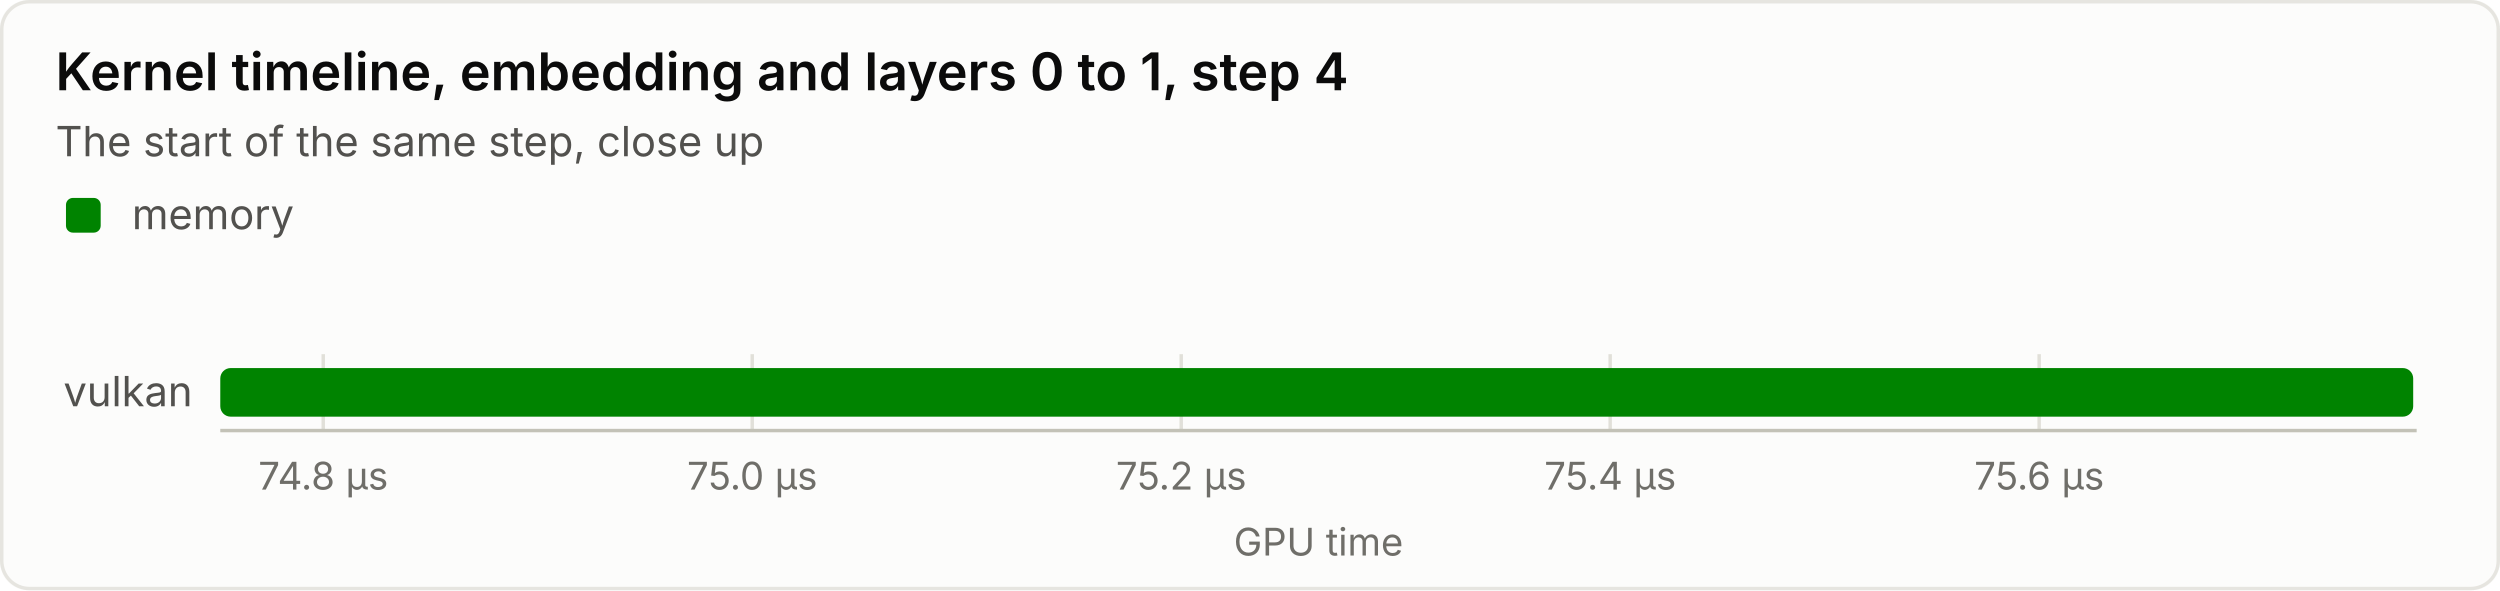
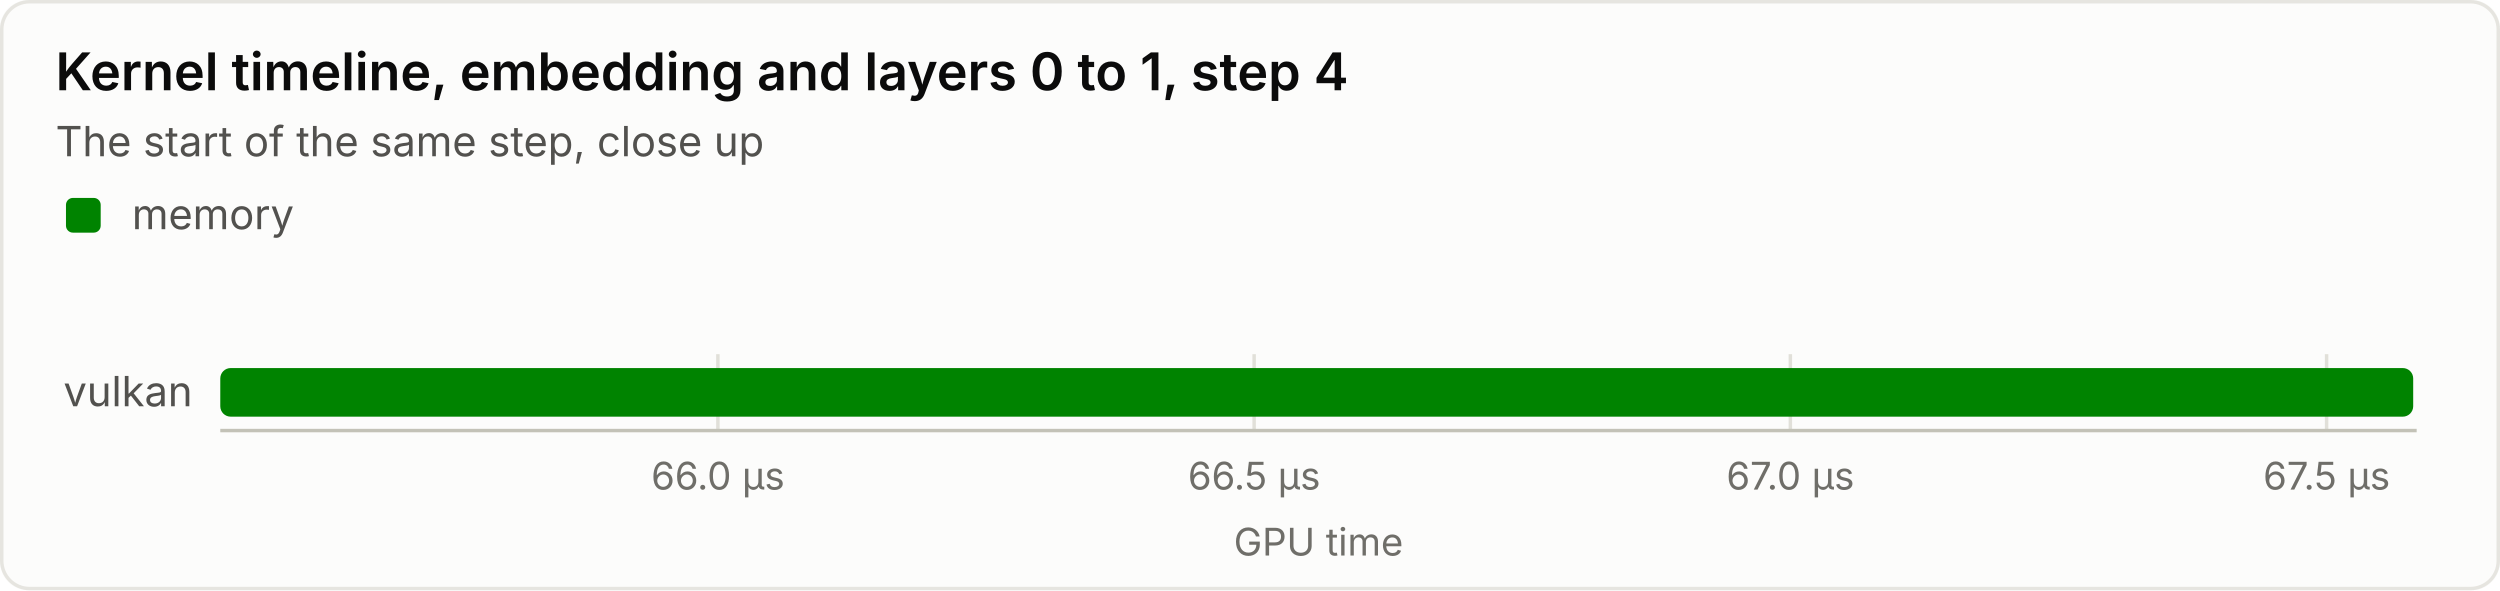
<svg xmlns="http://www.w3.org/2000/svg" width="720" height="170" viewBox="0 0 720 170" role="img" aria-labelledby="kernels-timeline_zoom-title kernels-timeline_zoom-desc">
  <style>text{font-family:system-ui,-apple-system,'Segoe UI',sans-serif}.line{fill:none;stroke-width:2;stroke-linejoin:round;stroke-linecap:round}.bg{fill:#fcfcfb}.frame{fill:none;stroke:#e6e5e0}.t1{fill:#0b0b0b}.t2{fill:#52514e}.t3{fill:#6f6e69}.grid{stroke:#e1e0d9}.axis{stroke:#c3c2b7}.ref{stroke:#52514e}.band{fill:#f0efec}.ring{stroke:#fcfcfb}.gap{stroke:#fcfcfb}.qx{fill:#f0efec}.qz{fill:#fcfcfb;stroke:#52514e}.emph{stroke:#52514e}.fn{fill:#a3a29c}.sn{stroke:#a3a29c}.f0{fill:#2a78d6}.s0{stroke:#2a78d6}.f1{fill:#eb6834}.s1{stroke:#eb6834}.f2{fill:#1baf7a}.s2{stroke:#1baf7a}.f3{fill:#eda100}.s3{stroke:#eda100}.f4{fill:#e87ba4}.s4{stroke:#e87ba4}.f5{fill:#008300}.s5{stroke:#008300}.f6{fill:#6250d6}.s6{stroke:#6250d6}.f7{fill:#e34948}.s7{stroke:#e34948}.q0{fill:#cde2fb}.q1{fill:#b7d3f6}.q2{fill:#9ec5f4}.q3{fill:#86b6ef}.q4{fill:#6da7ec}.q5{fill:#5598e7}.q6{fill:#3987e5}.q7{fill:#2a78d6}.q8{fill:#256abf}.q9{fill:#1c5cab}.q10{fill:#184f95}.q11{fill:#104281}.q12{fill:#0d366b}.fgood{fill:#0ca30c}.sgood{stroke:#0ca30c}.fwarn{fill:#fab219}.swarn{stroke:#fab219}.fserious{fill:#ec835a}.sserious{stroke:#ec835a}.fcrit{fill:#d03b3b}.scrit{stroke:#d03b3b}@media (prefers-color-scheme:dark){.bg{fill:#1a1a19}.frame{fill:none;stroke:#2c2c2a}.t1{fill:#f0efec}.t2{fill:#c3c2b7}.t3{fill:#898781}.grid{stroke:#2c2c2a}.axis{stroke:#383835}.ref{stroke:#c3c2b7}.band{fill:#242423}.ring{stroke:#1a1a19}.gap{stroke:#1a1a19}.qx{fill:#242423}.qz{fill:#1a1a19;stroke:#c3c2b7}.emph{stroke:#c3c2b7}.fn{fill:#6f6e69}.sn{stroke:#6f6e69}.f0{fill:#3987e5}.s0{stroke:#3987e5}.f1{fill:#d95926}.s1{stroke:#d95926}.f2{fill:#199e70}.s2{stroke:#199e70}.f3{fill:#c98500}.s3{stroke:#c98500}.f4{fill:#d55181}.s4{stroke:#d55181}.f5{fill:#008300}.s5{stroke:#008300}.f6{fill:#9085e9}.s6{stroke:#9085e9}.f7{fill:#e66767}.s7{stroke:#e66767}.q0{fill:#0d366b}.q1{fill:#104281}.q2{fill:#184f95}.q3{fill:#1c5cab}.q4{fill:#256abf}.q5{fill:#2a78d6}.q6{fill:#3987e5}.q7{fill:#5598e7}.q8{fill:#6da7ec}.q9{fill:#86b6ef}.q10{fill:#9ec5f4}.q11{fill:#b7d3f6}.q12{fill:#cde2fb}}</style>
  <rect class="bg" x="0" y="0" width="720" height="170" rx="8" />
  <rect class="frame" x="0.5" y="0.5" width="719" height="169" rx="8" />
  <text class="t1" x="16" y="26" font-size="15" font-weight="600">Kernel timeline, embedding and layers 0 to 1, step 4</text>
  <text class="t2" x="16" y="45" font-size="12">The start of the same step, close up</text>
  <rect class="f5" x="19" y="57" width="10" height="10" rx="2" />
  <text class="t2" x="38" y="66" font-size="12">memory</text>
-   <line class="grid" x1="93.09" y1="102" x2="93.09" y2="124" stroke-width="1" />
-   <line class="grid" x1="216.64" y1="102" x2="216.64" y2="124" stroke-width="1" />
-   <line class="grid" x1="340.19" y1="102" x2="340.19" y2="124" stroke-width="1" />
-   <line class="grid" x1="463.73" y1="102" x2="463.73" y2="124" stroke-width="1" />
-   <line class="grid" x1="587.28" y1="102" x2="587.28" y2="124" stroke-width="1" />
+   <line class="grid" x1="206.75" y1="102" x2="206.75" y2="124" stroke-width="1" />
+   <line class="grid" x1="361.19" y1="102" x2="361.19" y2="124" stroke-width="1" />
+   <line class="grid" x1="515.62" y1="102" x2="515.62" y2="124" stroke-width="1" />
+   <line class="grid" x1="670.06" y1="102" x2="670.06" y2="124" stroke-width="1" />
  <text class="t2" x="55.44" y="117" font-size="12" text-anchor="end">vulkan</text>
  <rect class="f5" x="63.44" y="106" width="631.56" height="14" rx="3" />
-   <text class="t3" x="93.09" y="141" font-size="11" text-anchor="middle">74.8 µs</text>
-   <text class="t3" x="216.64" y="141" font-size="11" text-anchor="middle">75.0 µs</text>
-   <text class="t3" x="340.19" y="141" font-size="11" text-anchor="middle">75.2 µs</text>
-   <text class="t3" x="463.73" y="141" font-size="11" text-anchor="middle">75.4 µs</text>
-   <text class="t3" x="587.28" y="141" font-size="11" text-anchor="middle">75.6 µs</text>
+   <text class="t3" x="206.75" y="141" font-size="11" text-anchor="middle">66.0 µs</text>
+   <text class="t3" x="361.19" y="141" font-size="11" text-anchor="middle">66.5 µs</text>
+   <text class="t3" x="515.62" y="141" font-size="11" text-anchor="middle">67.0 µs</text>
+   <text class="t3" x="670.06" y="141" font-size="11" text-anchor="middle">67.5 µs</text>
  <line class="axis" x1="63.44" y1="124" x2="696" y2="124" stroke-width="1" />
  <text class="t3" x="379.72" y="160" font-size="11" text-anchor="middle">GPU time</text>
</svg>
